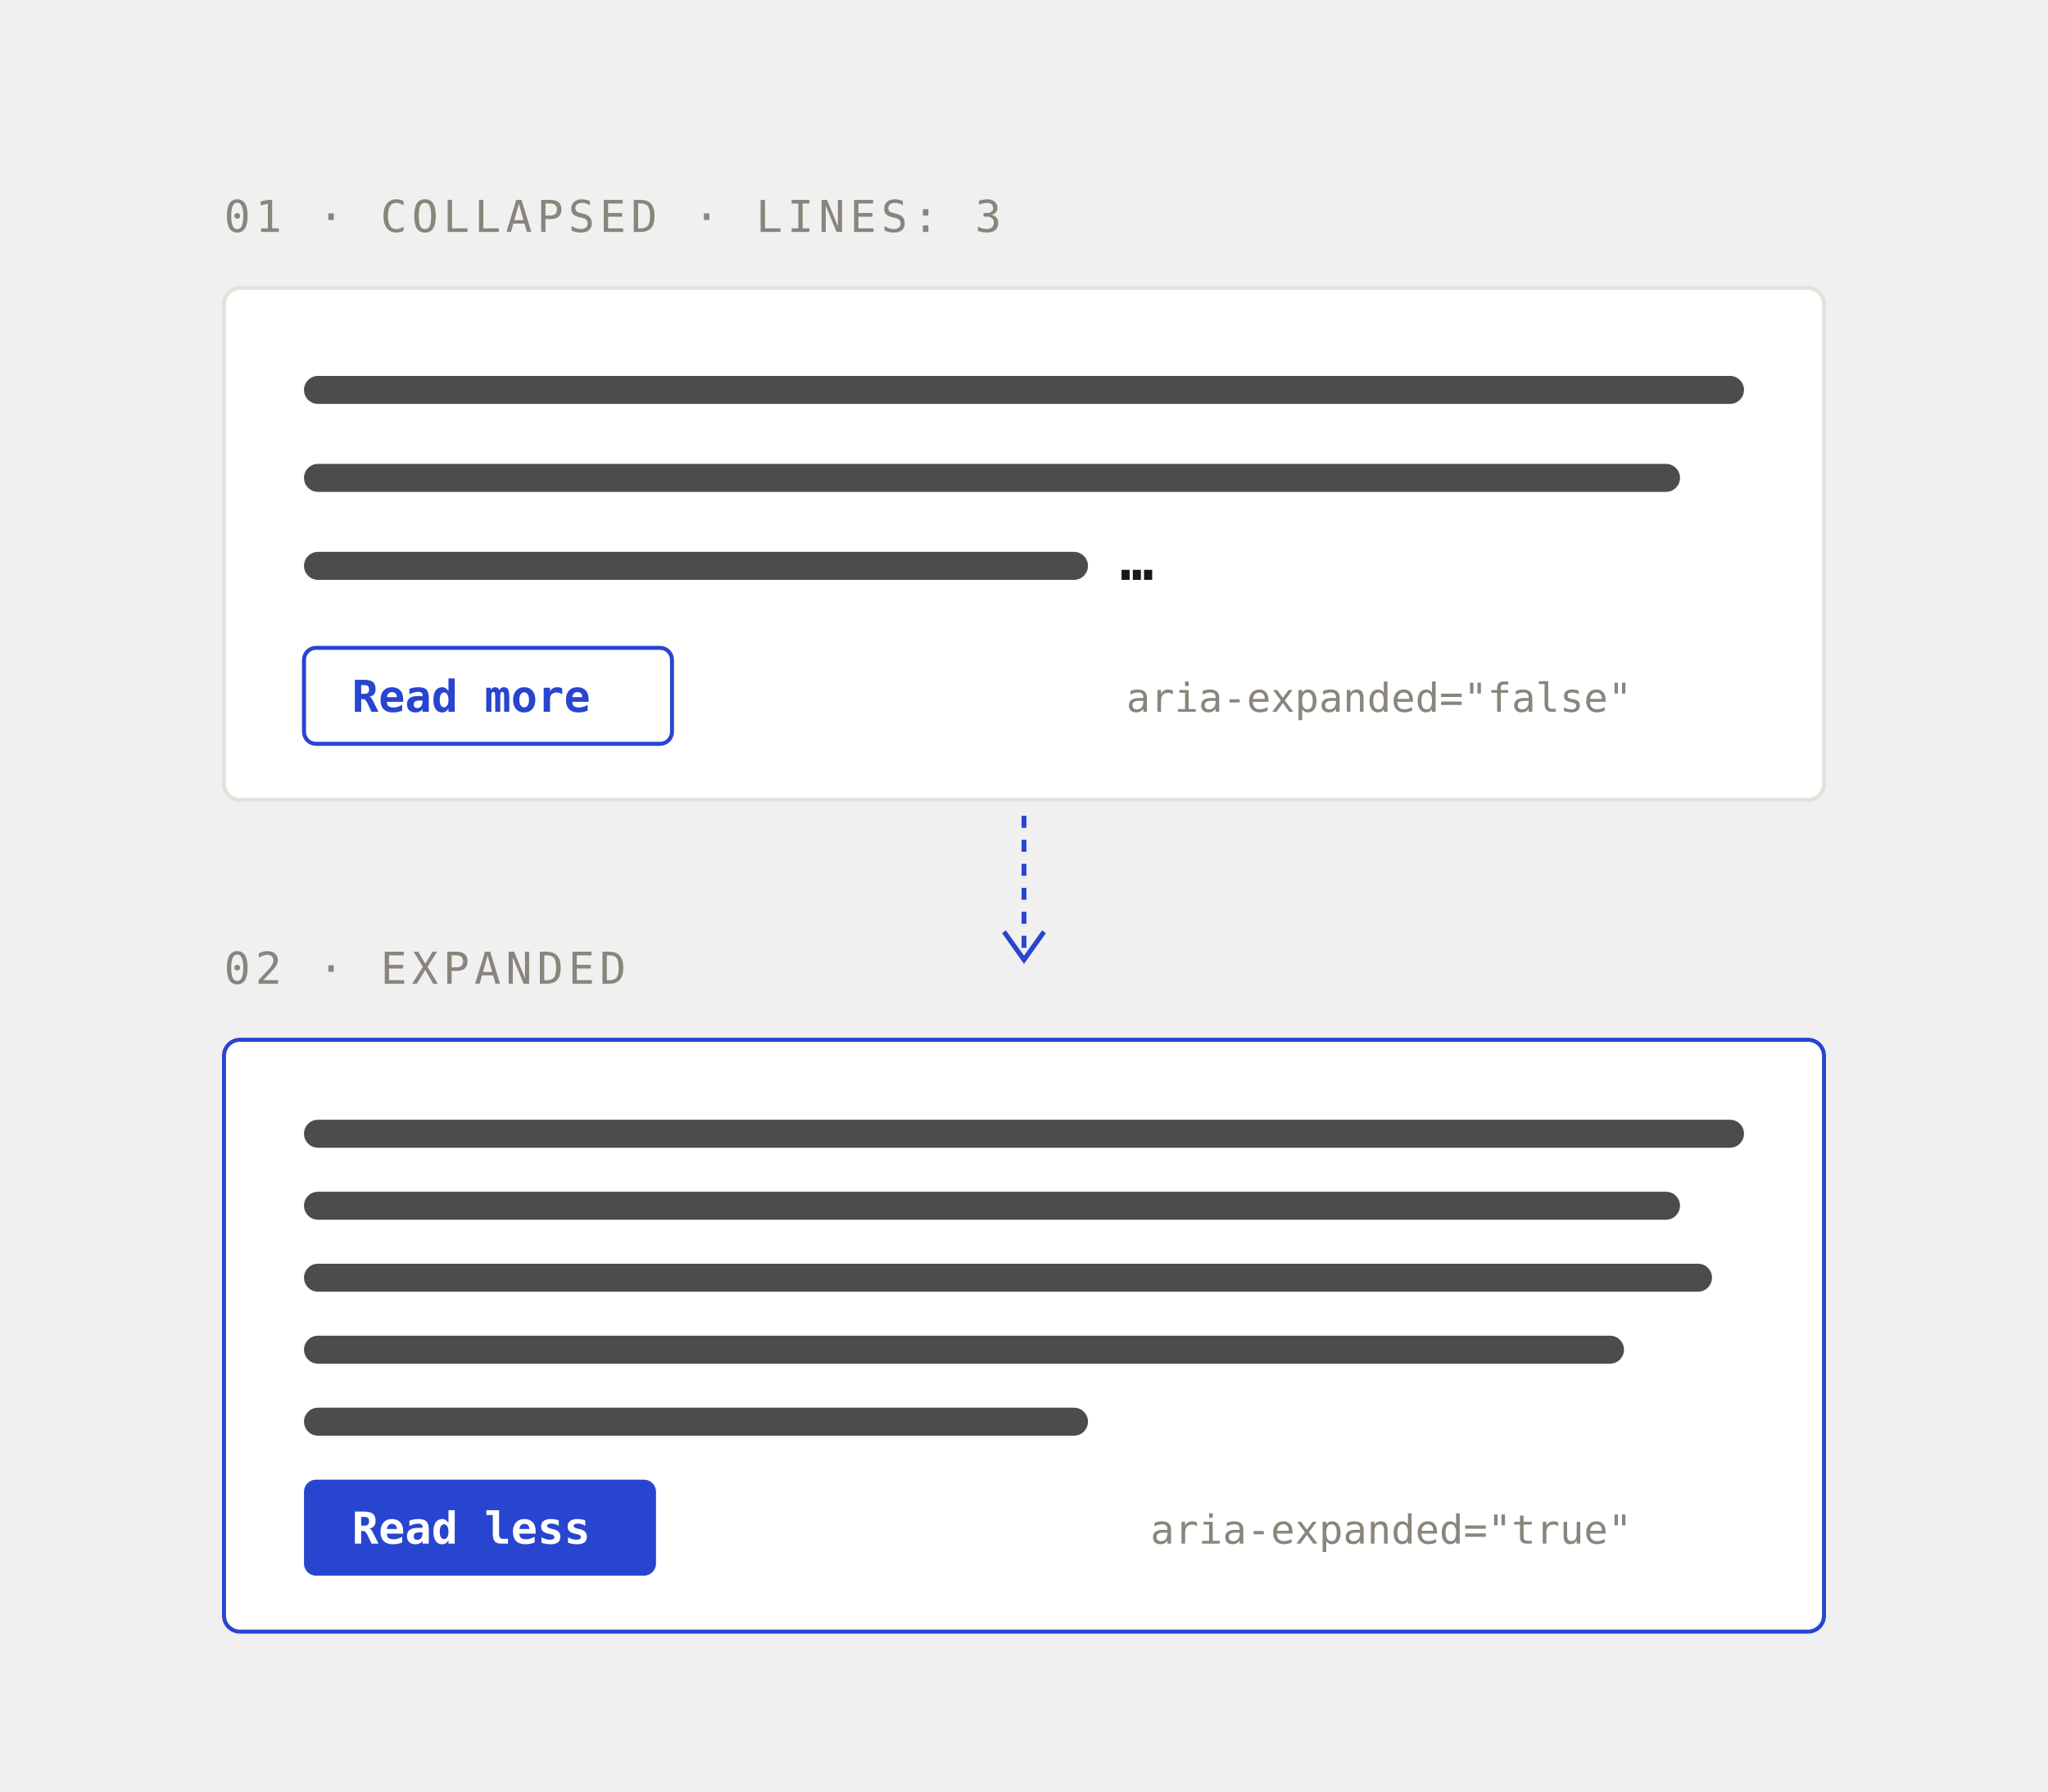
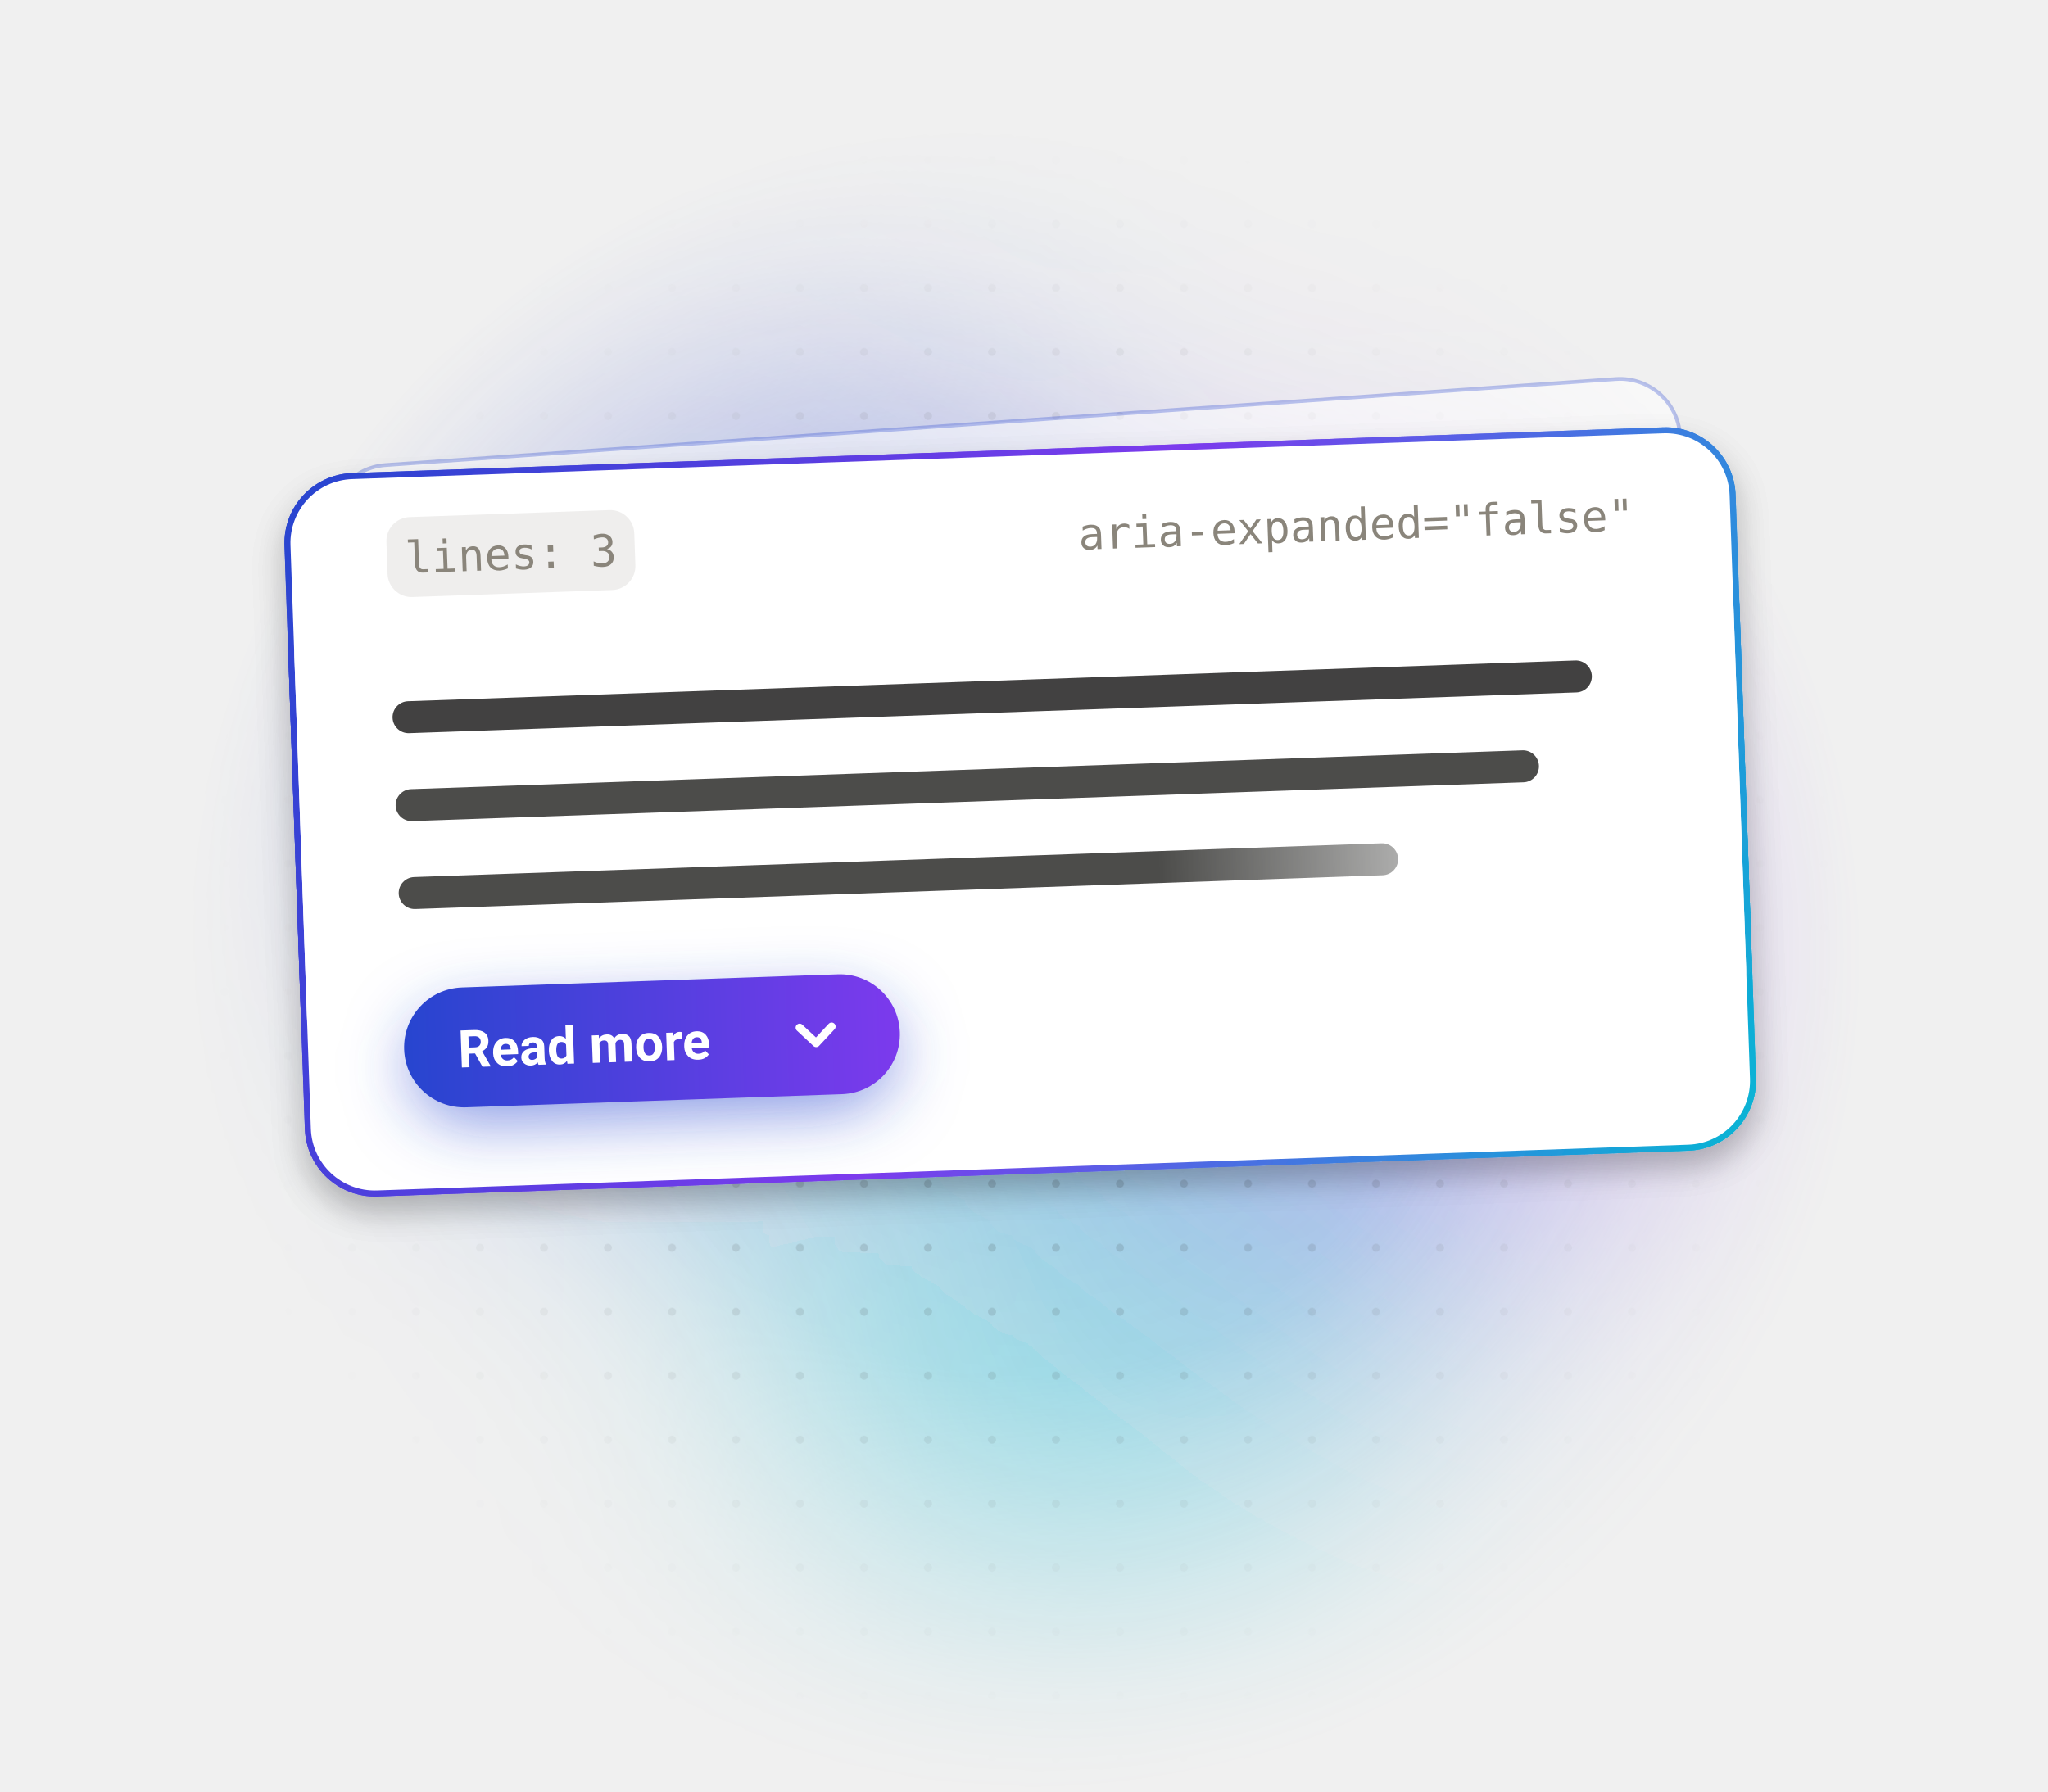
- <svg xmlns="http://www.w3.org/2000/svg" viewBox="-16 -14 512 448" role="img" aria-label="A paragraph clamped to three lines with a Read more button, above the same paragraph expanded with a Read less button">
-   <g font-family="ui-monospace, SFMono-Regular, Menlo, Consolas, monospace" font-size="11">
-     <text x="40" y="44" fill="#8a857b" letter-spacing="1.2">01 · COLLAPSED · LINES: 3</text>
-     <rect x="40" y="58" width="400" height="128" rx="4" fill="#ffffff" stroke="#e6e2da" />
-     <g fill="#1a1917">
-       <rect x="60" y="80" width="360" height="7" rx="3.5" opacity="0.78" />
-       <rect x="60" y="102" width="344" height="7" rx="3.5" opacity="0.78" />
-       <rect x="60" y="124" width="196" height="7" rx="3.5" opacity="0.78" />
+ <svg xmlns="http://www.w3.org/2000/svg" viewBox="0 0 512 448" role="img" aria-label="A paragraph clamped to three lines that expands to reveal the rest when Read more is pressed, then collapses again">
+   <style>
+     .bx,.t-less,.aria-true,.shim{opacity:0}
+     .bx{transform:translateY(6px)}
+     .ripple,.chev{transform-box:fill-box;transform-origin:center}
+     .ripple{opacity:0;transform:scale(.3)}
+     .rb,.rimb,.btn{animation:grow 4.5s infinite}
+     .overlay{animation:fade 4.5s infinite cubic-bezier(.65,0,.35,1)}
+     .t-more{animation:more 4.5s infinite cubic-bezier(.65,0,.35,1)}
+     .t-less{animation:less 4.5s infinite cubic-bezier(.65,0,.35,1)}
+     .aria-false{animation:af 4.5s infinite cubic-bezier(.65,0,.35,1)}
+     .aria-true{animation:at 4.5s infinite cubic-bezier(.65,0,.35,1)}
+     .chev{animation:rot 4.5s infinite}
+     .ripple{animation:rip 4.5s infinite cubic-bezier(.2,.7,.3,1)}
+     .shim{animation:shim 4.5s infinite cubic-bezier(.4,0,.2,1)}
+     .b1{animation:bx1 4.5s infinite}.b2{animation:bx2 4.5s infinite}.b3{animation:bx3 4.5s infinite}
+     .blob1{animation:d1 9s infinite alternate ease-in-out}
+     .blob2{animation:d2 11s infinite alternate ease-in-out}
+     .blob3{animation:d3 12s infinite alternate ease-in-out}
+     @keyframes grow{0%,33%{transform:translateY(0);animation-timing-function:cubic-bezier(.34,1.56,.64,1)}43%,83%{transform:translateY(66px);animation-timing-function:cubic-bezier(.65,0,.35,1)}93%,100%{transform:translateY(0)}}
+     @keyframes rot{0%,33%{transform:rotate(0);animation-timing-function:cubic-bezier(.34,1.56,.64,1)}43%,83%{transform:rotate(180deg);animation-timing-function:cubic-bezier(.65,0,.35,1)}93%,100%{transform:rotate(360deg)}}
+     @keyframes fade{0%,33%{opacity:1}38%,85%{opacity:0}93%,100%{opacity:1}}
+     @keyframes more{0%,33%{opacity:1}37%,85%{opacity:0}91%,100%{opacity:1}}
+     @keyframes less{0%,36%{opacity:0}41%,83%{opacity:1}87%,100%{opacity:0}}
+     @keyframes af{0%,33%{opacity:1}37%,85%{opacity:0}90%,100%{opacity:1}}
+     @keyframes at{0%,35%{opacity:0}40%,83%{opacity:1}87%,100%{opacity:0}}
+     @keyframes rip{0%,28%{transform:scale(.3);opacity:0}28.1%{transform:scale(.3);opacity:.55}33%{transform:scale(2.4);opacity:0}33.1%,78%{transform:scale(.3);opacity:0}78.1%{transform:scale(.3);opacity:.55}83%{transform:scale(2.4);opacity:0}83.1%,100%{transform:scale(.3);opacity:0}}
+     @keyframes shim{0%,37%{transform:translateX(0);opacity:0}37.1%{transform:translateX(0);opacity:1}48%{transform:translateX(380px);opacity:1}48.1%,100%{transform:translateX(380px);opacity:0}}
+     @keyframes bx1{0%,36.0%{opacity:0;transform:translateY(6px);animation-timing-function:cubic-bezier(.2,.8,.3,1)}40.5%,81.8%{opacity:1;transform:translateY(0);animation-timing-function:ease-in}84.8%,100%{opacity:0;transform:translateY(6px)}}
+     @keyframes bx2{0%,36.9%{opacity:0;transform:translateY(6px);animation-timing-function:cubic-bezier(.2,.8,.3,1)}41.4%,80.9%{opacity:1;transform:translateY(0);animation-timing-function:ease-in}83.9%,100%{opacity:0;transform:translateY(6px)}}
+     @keyframes bx3{0%,37.8%{opacity:0;transform:translateY(6px);animation-timing-function:cubic-bezier(.2,.8,.3,1)}42.3%,80.0%{opacity:1;transform:translateY(0);animation-timing-function:ease-in}83.0%,100%{opacity:0;transform:translateY(6px)}}
+     @keyframes d1{to{transform:translate(50px,30px)}}
+     @keyframes d2{to{transform:translate(-45px,35px)}}
+     @keyframes d3{to{transform:translate(30px,-40px)}}
+     @media (prefers-reduced-motion: reduce) { * { animation: none !important } }
+   </style>
+   <defs>
+     <filter id="blur" filterUnits="userSpaceOnUse" x="-256" y="-224" width="1024" height="896">
+       <feGaussianBlur stdDeviation="40" />
+     </filter>
+     <pattern id="dots" width="16" height="16" patternUnits="userSpaceOnUse">
+       <circle cx="8" cy="8" r="1" fill="#1a1917" fill-opacity="0.22" />
+     </pattern>
+     <radialGradient id="fadeG" gradientUnits="userSpaceOnUse" cx="256" cy="224" r="250">
+       <stop offset="0" stop-color="#fff" />
+       <stop offset="1" stop-color="#fff" stop-opacity="0" />
+     </radialGradient>
+     <radialGradient id="bgFade" gradientUnits="userSpaceOnUse" cx="256" cy="239" r="210">
+       <stop offset="0" stop-color="#fff" />
+       <stop offset="0.5" stop-color="#fff" stop-opacity="0.85" />
+       <stop offset="1" stop-color="#fff" stop-opacity="0" />
+     </radialGradient>
+     <mask id="bgMask" maskUnits="userSpaceOnUse" x="0" y="0" width="512" height="448">
+       <rect width="512" height="448" fill="url(#bgFade)" />
+     </mask>
+     <mask id="dotMask">
+       <rect width="512" height="448" fill="url(#fadeG)" />
+     </mask>
+     <linearGradient id="rimG" gradientUnits="userSpaceOnUse" x1="74" y1="82" x2="438" y2="262">
+       <stop offset="0" stop-color="#2745cf" />
+       <stop offset="0.5" stop-color="#7c3aed" />
+       <stop offset="1" stop-color="#06b6d4" />
+     </linearGradient>
+     <linearGradient id="btnG" gradientUnits="userSpaceOnUse" x1="100" y1="0" x2="224" y2="0">
+       <stop offset="0" stop-color="#2745cf" />
+       <stop offset="1" stop-color="#7c3aed" />
+     </linearGradient>
+     <linearGradient id="fadeLine" x1="0" y1="0" x2="1" y2="0">
+       <stop offset="0" stop-color="#ffffff" stop-opacity="0" />
+       <stop offset="1" stop-color="#ffffff" />
+     </linearGradient>
+     <linearGradient id="shimG" x1="0" y1="0" x2="1" y2="0">
+       <stop offset="0" stop-color="#fff" stop-opacity="0" />
+       <stop offset="0.5" stop-color="#fff" stop-opacity="0.55" />
+       <stop offset="1" stop-color="#fff" stop-opacity="0" />
+     </linearGradient>
+     <clipPath id="barsClip">
+       <rect x="100" y="140" width="300" height="8" rx="4" />
+       <rect x="100" y="162" width="286" height="8" rx="4" />
+       <rect x="100" y="184" width="250" height="8" rx="4" />
+       <rect x="100" y="206" width="296" height="8" rx="4" />
+       <rect x="100" y="228" width="270" height="8" rx="4" />
+       <rect x="100" y="250" width="180" height="8" rx="4" />
+     </clipPath>
+     <filter id="shadow" filterUnits="userSpaceOnUse" x="-60" y="20" width="632" height="440">
+       <feDropShadow in="SourceGraphic" dx="0" dy="12" stdDeviation="16" flood-color="#2745cf" flood-opacity="0.32" result="wide" />
+       <feDropShadow in="SourceGraphic" dx="0" dy="4" stdDeviation="4" flood-color="#1a1917" flood-opacity="0.14" result="tight" />
+       <feMerge>
+         <feMergeNode in="wide" />
+         <feMergeNode in="tight" />
+       </feMerge>
+     </filter>
+     <filter id="btnGlow" filterUnits="userSpaceOnUse" x="40" y="170" width="244" height="110">
+       <feGaussianBlur stdDeviation="8" />
+     </filter>
+   </defs>
+   <g mask="url(#bgMask)">
+     <g filter="url(#blur)">
+       <circle class="blob1" cx="170" cy="170" r="120" fill="#2745cf" fill-opacity="0.4" />
+       <circle class="blob2" cx="370" cy="230" r="110" fill="#7c3aed" fill-opacity="0.4" />
+       <circle class="blob3" cx="280" cy="350" r="95" fill="#06b6d4" fill-opacity="0.38" />
    </g>
-     <text x="264" y="131" fill="#1a1917" font-size="14" font-weight="700">…</text>
-     <g>
-       <rect x="60" y="148" width="92" height="24" rx="3" fill="none" stroke="#2745cf" />
-       <text x="72" y="164" fill="#2745cf" font-weight="600">Read more</text>
+     <rect width="512" height="448" fill="url(#dots)" mask="url(#dotMask)" />
+   </g>
+   <g transform="translate(0 30)">
+     <rect x="76" y="84" width="360" height="150" rx="16" fill="#ffffff" fill-opacity="0.5" stroke="#2745cf" stroke-opacity="0.3" transform="translate(256 159) rotate(-4) scale(0.94) translate(-256 -159) translate(0 -14)" />
+     <g transform="rotate(-2 256 200)">
+       <g filter="url(#shadow)">
+         <rect x="74.5" y="82.5" width="363" height="153" rx="17.5" fill="url(#rimG)" />
+         <rect class="rimb" x="74.5" y="110.5" width="363" height="153" rx="17.5" fill="url(#rimG)" />
+         <rect x="76" y="84" width="360" height="150" rx="16" fill="#ffffff" />
+         <rect class="rb" x="76" y="112" width="360" height="150" rx="16" fill="#ffffff" />
+       </g>
+       <g font-family="ui-monospace, SFMono-Regular, Menlo, Consolas, monospace" font-size="11" fill="#8a857b">
+         <rect x="100" y="94" width="62" height="20" rx="6" fill="#8a857b" fill-opacity="0.14" />
+         <text x="131" y="108" text-anchor="middle">lines: 3</text>
+         <text class="aria-false" x="412" y="108" text-anchor="end">aria-expanded="false"</text>
+         <text class="aria-true" x="412" y="108" text-anchor="end">aria-expanded="true"</text>
+       </g>
+       <g fill="#1a1917" opacity="0.78">
+         <rect x="100" y="140" width="300" height="8" rx="4" fill="#0d0c0b" />
+         <rect x="100" y="162" width="286" height="8" rx="4" />
+         <rect x="100" y="184" width="250" height="8" rx="4" />
+         <rect class="bx b1" x="100" y="206" width="296" height="8" rx="4" />
+         <rect class="bx b2" x="100" y="228" width="270" height="8" rx="4" />
+         <rect class="bx b3" x="100" y="250" width="180" height="8" rx="4" />
+       </g>
+       <g clip-path="url(#barsClip)">
+         <rect class="shim" x="60" y="132" width="90" height="130" fill="url(#shimG)" />
+       </g>
+       <rect class="overlay" x="290" y="176" width="112" height="24" fill="url(#fadeLine)" />
+       <g class="btn">
+         <rect x="102" y="218" width="120" height="28" rx="14" fill="#2745cf" opacity="0.55" filter="url(#btnGlow)" />
+         <circle class="ripple" cx="162" cy="227" r="22" fill="#2745cf" />
+         <rect x="100" y="212" width="124" height="30" rx="15" fill="url(#btnG)" />
+         <g font-family="system-ui, -apple-system, 'Segoe UI', Roboto, 'Helvetica Neue', Arial, sans-serif" font-size="13" font-weight="600" fill="#ffffff" text-anchor="middle">
+           <text class="t-more" x="145" y="232">Read more</text>
+           <text class="t-less" x="145" y="232">Read less</text>
+         </g>
+         <g transform="translate(203 227)">
+           <path class="chev" d="M-4 -2 L0 2 L4 -2" fill="none" stroke="#ffffff" stroke-width="2" stroke-linecap="round" stroke-linejoin="round" />
+         </g>
+       </g>
    </g>
-     <text x="392" y="164" text-anchor="end" fill="#8a857b" font-size="10">aria-expanded="false"</text>
-     <text x="40" y="232" fill="#8a857b" letter-spacing="1.2">02 · EXPANDED</text>
-     <rect x="40" y="246" width="400" height="148" rx="4" fill="#ffffff" stroke="#2745cf" />
-     <g fill="#1a1917">
-       <rect x="60" y="266" width="360" height="7" rx="3.5" opacity="0.78" />
-       <rect x="60" y="284" width="344" height="7" rx="3.5" opacity="0.78" />
-       <rect x="60" y="302" width="352" height="7" rx="3.5" opacity="0.78" />
-       <rect x="60" y="320" width="330" height="7" rx="3.5" opacity="0.78" />
-       <rect x="60" y="338" width="196" height="7" rx="3.5" opacity="0.78" />
-     </g>
-     <g>
-       <rect x="60" y="356" width="88" height="24" rx="3" fill="#2745cf" />
-       <text x="72" y="372" fill="#ffffff" font-weight="600">Read less</text>
-     </g>
-     <text x="392" y="372" text-anchor="end" fill="#8a857b" font-size="10">aria-expanded="true"</text>
  </g>
-   <path d="M240 190 L240 226" stroke="#2745cf" stroke-width="1.2" stroke-dasharray="3 3" fill="none" />
-   <path d="M235 219 L240 226 L245 219" stroke="#2745cf" stroke-width="1.2" fill="none" />
</svg>
